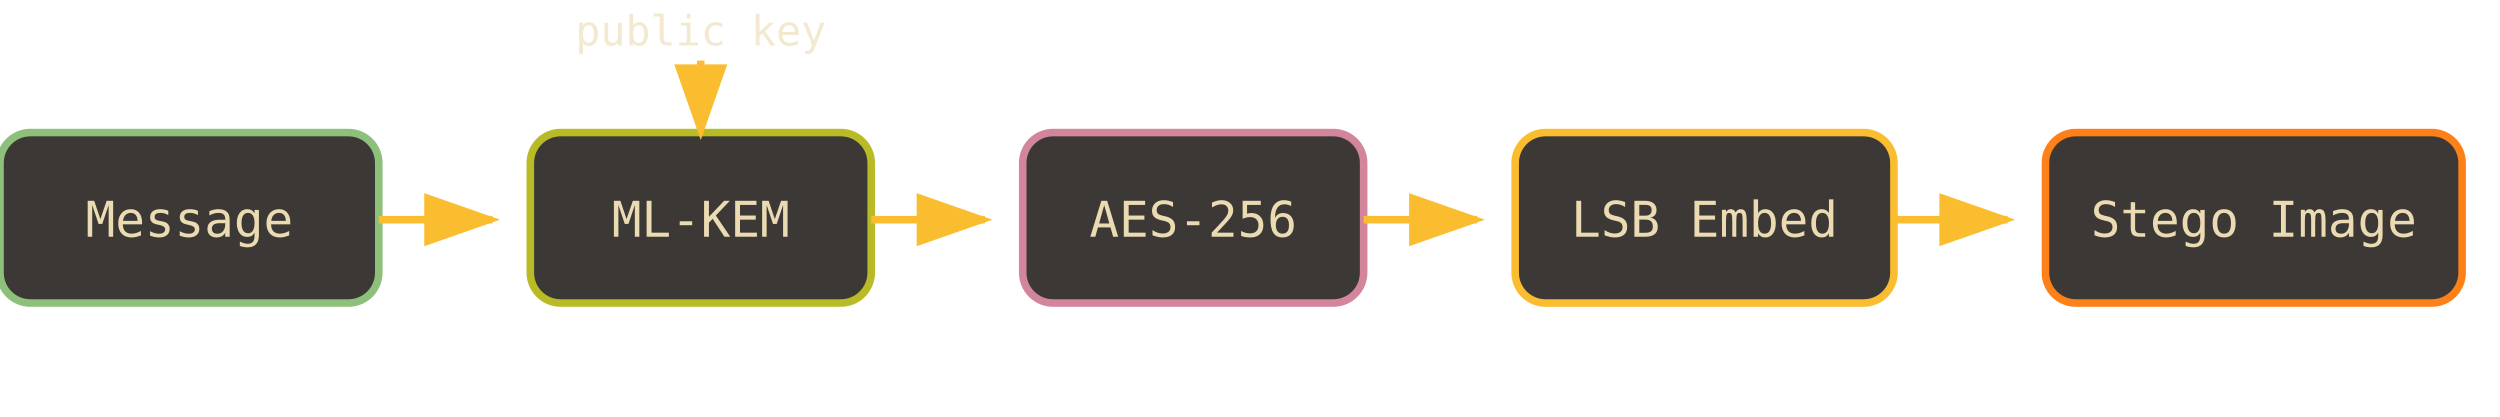
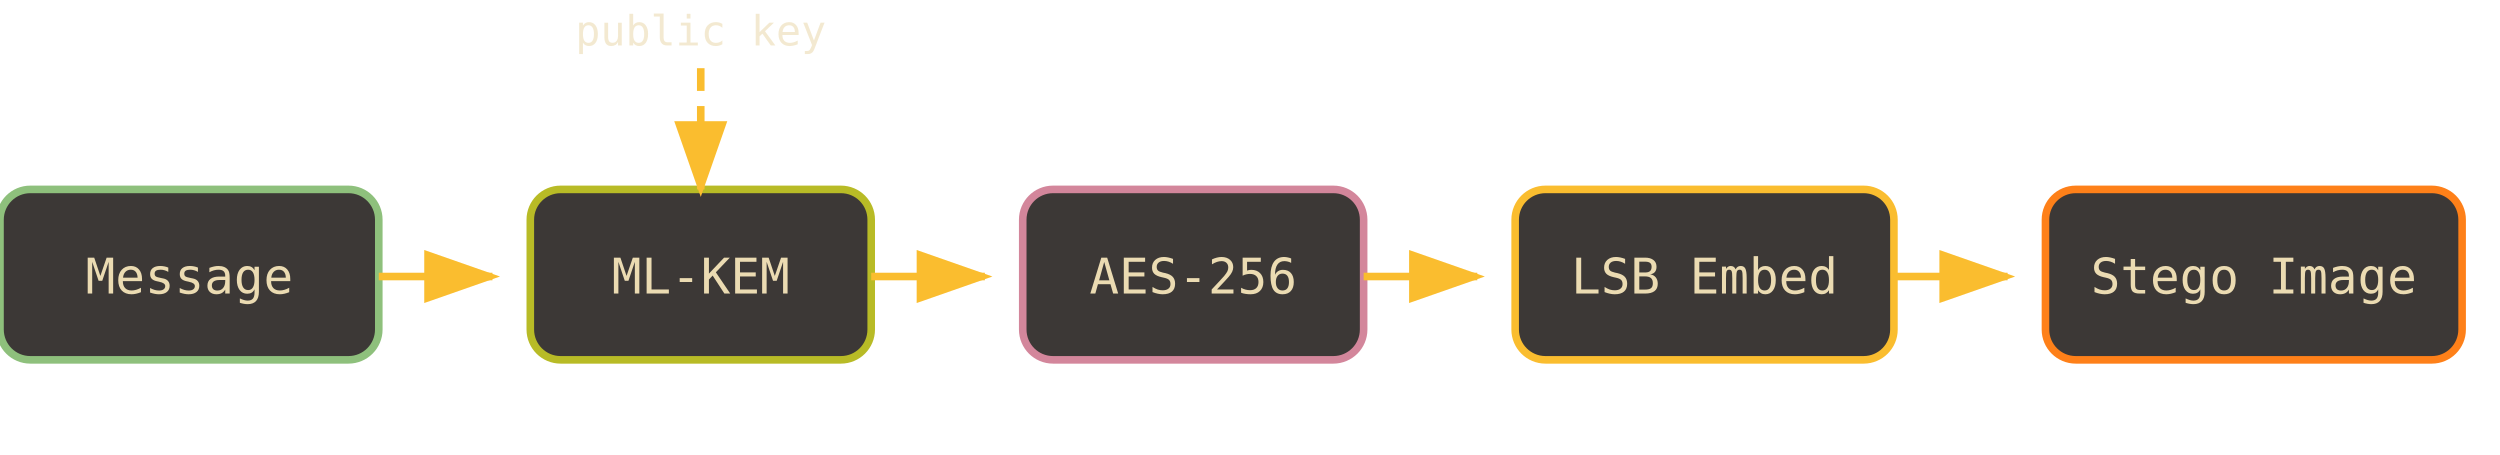
- <svg xmlns="http://www.w3.org/2000/svg" viewBox="0 0 660 110">
+ <svg xmlns="http://www.w3.org/2000/svg" viewBox="0 0 660 120">
  <g>
-     <rect x="0" y="35" width="100" height="45" rx="8" ry="8" fill="#3c3836" stroke="#8ec07c" stroke-width="2" />
-     <text x="50.0" y="62.5" fill="#ebdbb2" text-anchor="middle" font-family="monospace" font-size="13">Message</text>
+     <rect x="0" y="50" width="100" height="45" rx="8" ry="8" fill="#3c3836" stroke="#8ec07c" stroke-width="2" />
+     <text x="50.0" y="77.5" fill="#ebdbb2" text-anchor="middle" font-family="monospace" font-size="13">Message</text>
  </g>
  <g>
    <defs>
      <marker id="arrow1" markerWidth="10" markerHeight="7" refX="9" refY="3.5" orient="auto">
        <polygon points="0 0, 10 3.5, 0 7" fill="#fabd2f" />
      </marker>
    </defs>
-     <line x1="100" y1="58" x2="130" y2="58" stroke="#fabd2f" stroke-width="2" marker-end="url(#arrow1)" />
+     <line x1="100" y1="73" x2="130" y2="73" stroke="#fabd2f" stroke-width="2" marker-end="url(#arrow1)" />
  </g>
  <g>
-     <rect x="140" y="35" width="90" height="45" rx="8" ry="8" fill="#3c3836" stroke="#b8bb26" stroke-width="2" />
-     <text x="185.0" y="62.5" fill="#ebdbb2" text-anchor="middle" font-family="monospace" font-size="13">ML-KEM</text>
+     <rect x="140" y="50" width="90" height="45" rx="8" ry="8" fill="#3c3836" stroke="#b8bb26" stroke-width="2" />
+     <text x="185.0" y="77.5" fill="#ebdbb2" text-anchor="middle" font-family="monospace" font-size="13">ML-KEM</text>
  </g>
  <g>
    <defs>
      <marker id="arrow2" markerWidth="10" markerHeight="7" refX="9" refY="3.5" orient="auto">
        <polygon points="0 0, 10 3.5, 0 7" fill="#fabd2f" />
      </marker>
    </defs>
-     <line x1="230" y1="58" x2="260" y2="58" stroke="#fabd2f" stroke-width="2" marker-end="url(#arrow2)" />
+     <line x1="230" y1="73" x2="260" y2="73" stroke="#fabd2f" stroke-width="2" marker-end="url(#arrow2)" />
  </g>
  <g>
-     <rect x="270" y="35" width="90" height="45" rx="8" ry="8" fill="#3c3836" stroke="#d3869b" stroke-width="2" />
-     <text x="315.0" y="62.5" fill="#ebdbb2" text-anchor="middle" font-family="monospace" font-size="13">AES-256</text>
+     <rect x="270" y="50" width="90" height="45" rx="8" ry="8" fill="#3c3836" stroke="#d3869b" stroke-width="2" />
+     <text x="315.0" y="77.5" fill="#ebdbb2" text-anchor="middle" font-family="monospace" font-size="13">AES-256</text>
  </g>
  <g>
    <defs>
      <marker id="arrow3" markerWidth="10" markerHeight="7" refX="9" refY="3.5" orient="auto">
        <polygon points="0 0, 10 3.5, 0 7" fill="#fabd2f" />
      </marker>
    </defs>
-     <line x1="360" y1="58" x2="390" y2="58" stroke="#fabd2f" stroke-width="2" marker-end="url(#arrow3)" />
+     <line x1="360" y1="73" x2="390" y2="73" stroke="#fabd2f" stroke-width="2" marker-end="url(#arrow3)" />
  </g>
  <g>
-     <rect x="400" y="35" width="100" height="45" rx="8" ry="8" fill="#3c3836" stroke="#fabd2f" stroke-width="2" />
-     <text x="450.0" y="62.5" fill="#ebdbb2" text-anchor="middle" font-family="monospace" font-size="13">LSB Embed</text>
+     <rect x="400" y="50" width="100" height="45" rx="8" ry="8" fill="#3c3836" stroke="#fabd2f" stroke-width="2" />
+     <text x="450.0" y="77.5" fill="#ebdbb2" text-anchor="middle" font-family="monospace" font-size="13">LSB Embed</text>
  </g>
  <g>
    <defs>
      <marker id="arrow4" markerWidth="10" markerHeight="7" refX="9" refY="3.5" orient="auto">
        <polygon points="0 0, 10 3.5, 0 7" fill="#fabd2f" />
      </marker>
    </defs>
-     <line x1="500" y1="58" x2="530" y2="58" stroke="#fabd2f" stroke-width="2" marker-end="url(#arrow4)" />
+     <line x1="500" y1="73" x2="530" y2="73" stroke="#fabd2f" stroke-width="2" marker-end="url(#arrow4)" />
  </g>
  <g>
-     <rect x="540" y="35" width="110" height="45" rx="8" ry="8" fill="#3c3836" stroke="#fe8019" stroke-width="2" />
-     <text x="595.0" y="62.5" fill="#ebdbb2" text-anchor="middle" font-family="monospace" font-size="13">Stego Image</text>
+     <rect x="540" y="50" width="110" height="45" rx="8" ry="8" fill="#3c3836" stroke="#fe8019" stroke-width="2" />
+     <text x="595.0" y="77.5" fill="#ebdbb2" text-anchor="middle" font-family="monospace" font-size="13">Stego Image</text>
  </g>
  <text x="185" y="12" fill="#ebdbb2" text-anchor="middle" font-family="monospace" font-size="11" opacity="0.6">public key</text>
  <g>
    <defs>
      <marker id="arrow5" markerWidth="10" markerHeight="7" refX="9" refY="3.5" orient="auto">
        <polygon points="0 0, 10 3.5, 0 7" fill="#fabd2f" />
      </marker>
    </defs>
-     <line x1="185" y1="16" x2="185" y2="35" stroke="#fabd2f" stroke-width="2" stroke-dasharray="6,4" marker-end="url(#arrow5)" />
+     <line x1="185" y1="18" x2="185" y2="50" stroke="#fabd2f" stroke-width="2" stroke-dasharray="6,4" marker-end="url(#arrow5)" />
  </g>
</svg>
